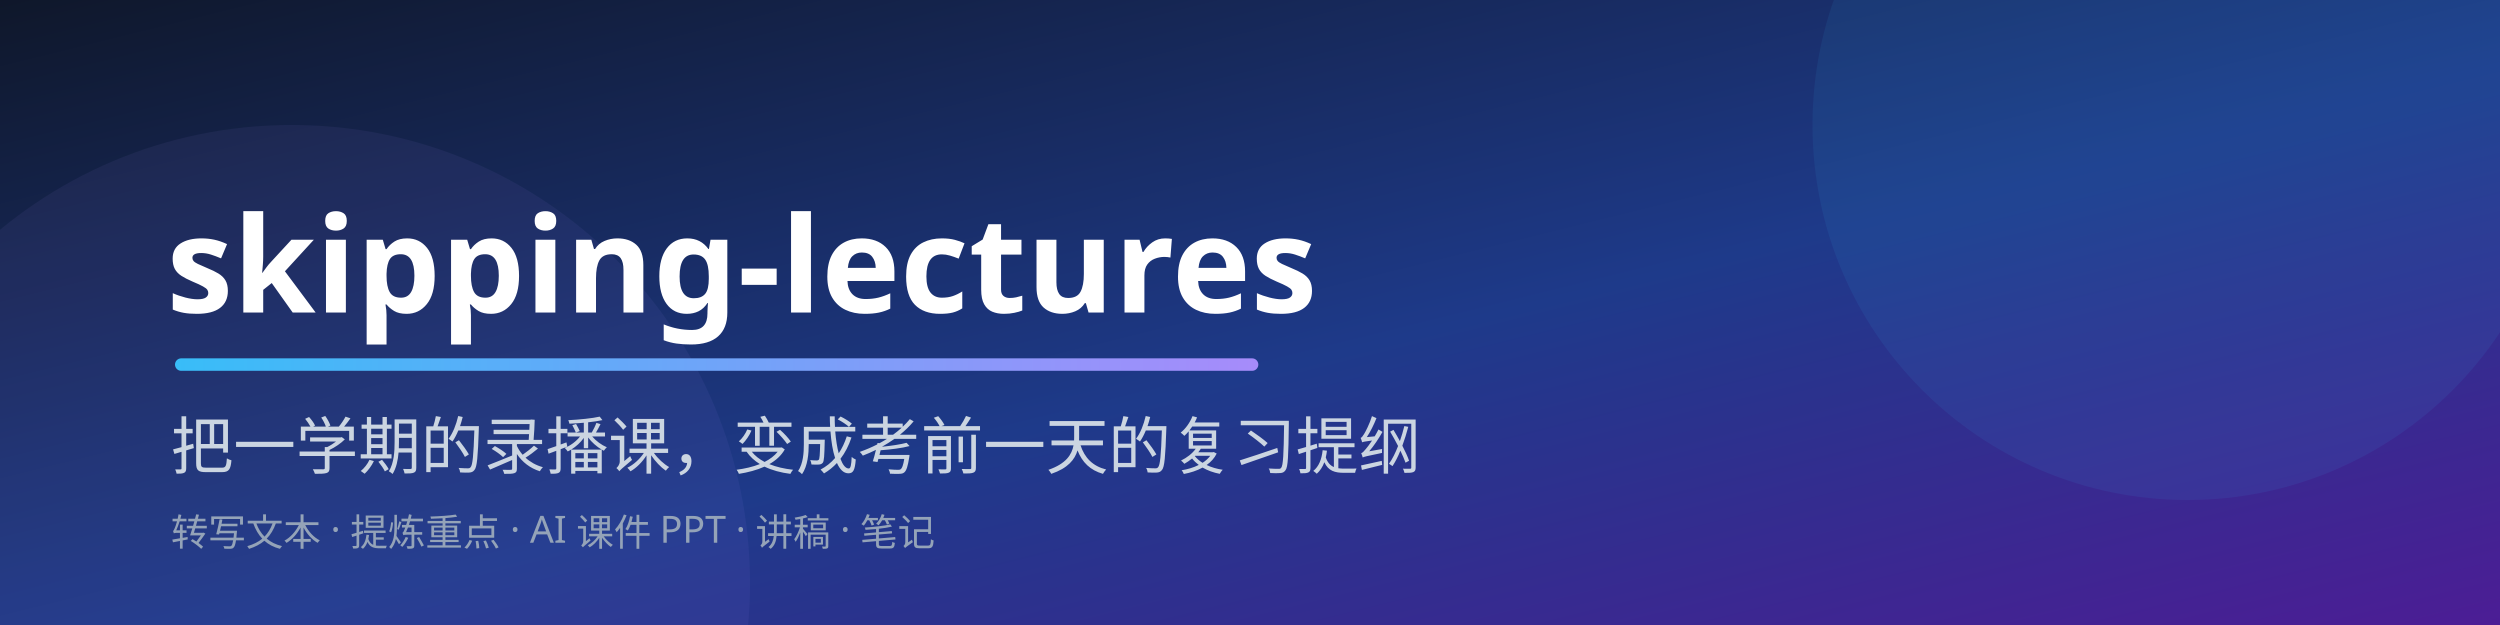
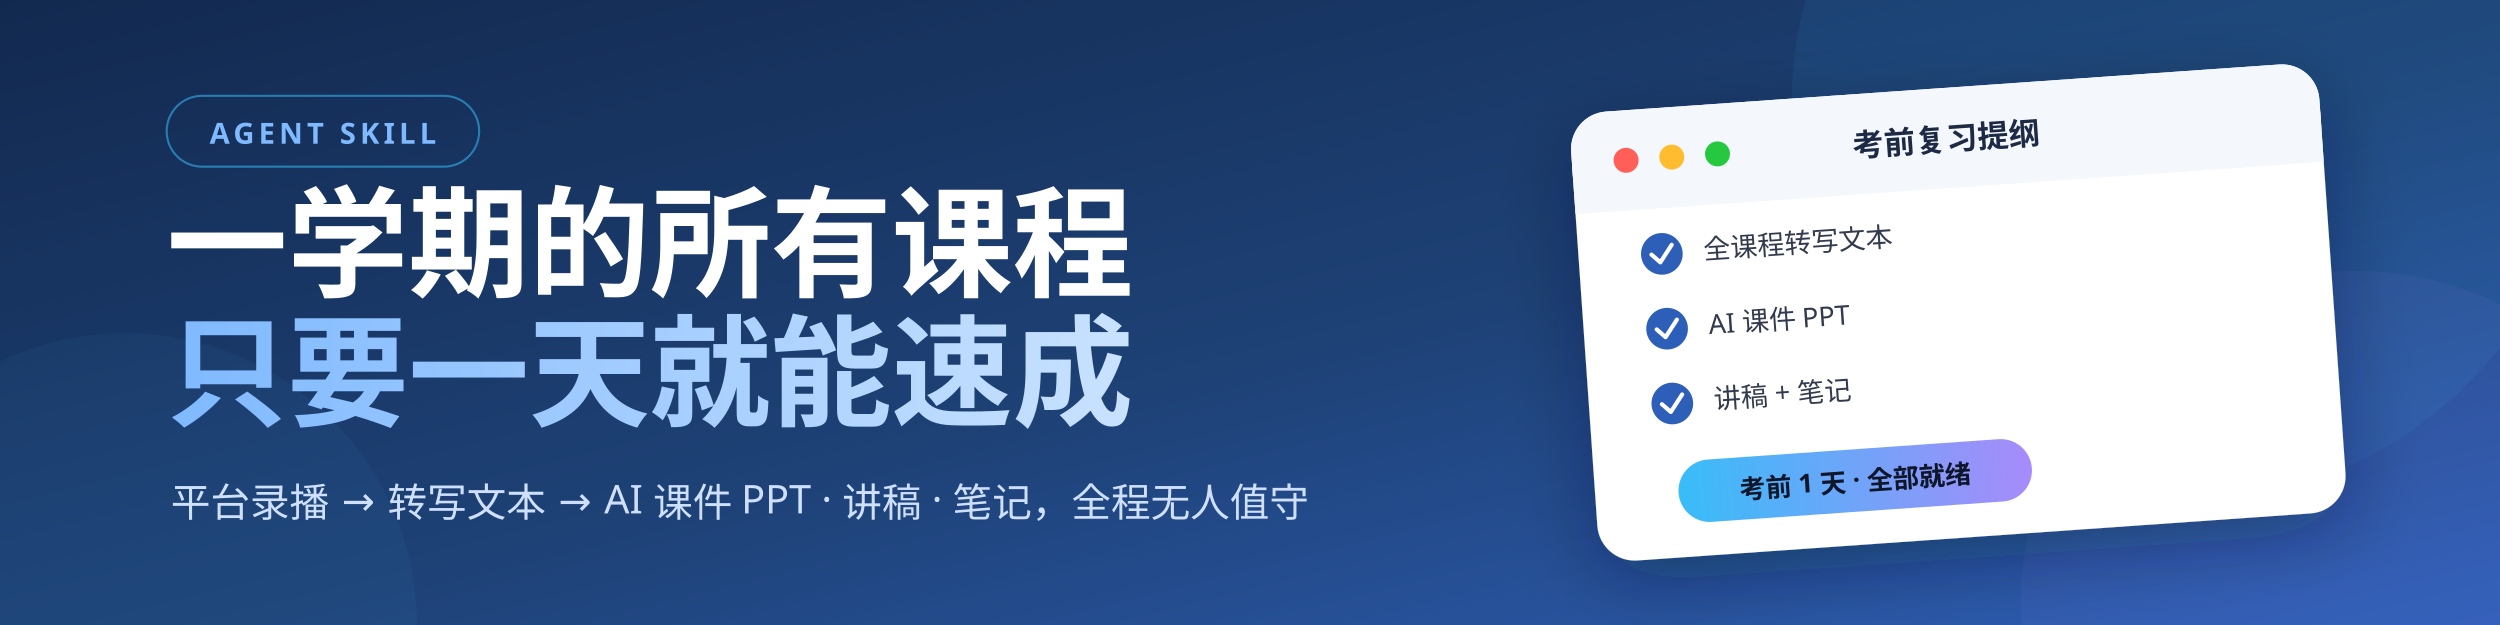
- <svg xmlns="http://www.w3.org/2000/svg" width="1200" height="300" viewBox="0 0 1200 300">
+ <svg xmlns="http://www.w3.org/2000/svg" width="1200" height="300" viewBox="0 0 1200 300" font-family="Segoe UI, PingFang SC, Microsoft YaHei, sans-serif">
  <defs>
    <linearGradient id="bg" x1="0" y1="0" x2="1" y2="1">
-       <stop offset="0%" stop-color="#0f172a" />
-       <stop offset="55%" stop-color="#1e3a8a" />
-       <stop offset="100%" stop-color="#4c1d95" />
+       <stop offset="0%" stop-color="#12294f" />
+       <stop offset="55%" stop-color="#1e4277" />
+       <stop offset="100%" stop-color="#2f5fb8" />
    </linearGradient>
    <linearGradient id="accent" x1="0" y1="0" x2="1" y2="0">
      <stop offset="0%" stop-color="#38bdf8" />
      <stop offset="100%" stop-color="#a78bfa" />
    </linearGradient>
+     <linearGradient id="headline" x1="0" y1="0" x2="1" y2="0">
+       <stop offset="0%" stop-color="#7fb9ff" />
+       <stop offset="100%" stop-color="#c9e2ff" />
+     </linearGradient>
+     <filter id="card-shadow" x="-30%" y="-30%" width="160%" height="160%">
+       <feDropShadow dx="0" dy="10" stdDeviation="18" flood-color="#0a1830" flood-opacity="0.35" />
+     </filter>
  </defs>
  <rect width="1200" height="300" fill="url(#bg)" />
-   <circle cx="1050" cy="60" r="180" fill="#38bdf8" opacity="0.08" />
-   <circle cx="140" cy="280" r="220" fill="#a78bfa" opacity="0.07" />
-   <text x="80" y="150" font-family="Segoe UI, Microsoft YaHei, sans-serif" font-size="64" font-weight="700" fill="#ffffff">skipping-lectures</text>
-   <rect x="84" y="172" width="520" height="6" rx="3" fill="url(#accent)" />
-   <text x="82" y="225" font-family="Segoe UI, Microsoft YaHei, sans-serif" font-size="30" fill="#cbd5e1">把一学期的录播课，变成考前一天的复习提纲</text>
-   <text x="82" y="262" font-family="Segoe UI, Microsoft YaHei, sans-serif" font-size="18" fill="#94a3b8">转写文本 · 提炼重点 · AI 课件 PPT · 讲稿 · 笔记</text>
+   <circle cx="1050" cy="50" r="190" fill="#38bdf8" opacity="0.07" />
+   <circle cx="1130" cy="290" r="160" fill="#a78bfa" opacity="0.06" />
+   <circle cx="60" cy="300" r="140" fill="#38bdf8" opacity="0.05" />
+   <rect x="80" y="46" width="150" height="34" rx="17" fill="none" stroke="#38bdf8" stroke-opacity="0.55" />
+   <text x="155" y="69" font-size="14" font-weight="600" fill="#7fb9ff" text-anchor="middle" letter-spacing="2">AGENT SKILL</text>
+   <text x="80" y="138" font-size="58" font-weight="700" fill="#ffffff">一学期的所有课程</text>
+   <text x="80" y="200" font-size="58" font-weight="700" fill="url(#headline)">只要一天就能速成</text>
+   <text x="82" y="248" font-size="19" fill="#cfe0ff">平台录播 → 转写文本 → AI 课件 PPT · 讲稿 · 笔记，全程无人值守</text>
+   <g transform="rotate(-4 940 150)" filter="url(#card-shadow)">
+     <rect x="760" y="42" width="360" height="216" rx="18" fill="#ffffff" />
+     <rect x="760" y="42" width="360" height="48" rx="18" fill="#f4f7fc" />
+     <rect x="760" y="66" width="360" height="24" fill="#f4f7fc" />
+     <circle cx="786" cy="66" r="6" fill="#ff5f57" />
+     <circle cx="808" cy="66" r="6" fill="#febc2e" />
+     <circle cx="830" cy="66" r="6" fill="#28c840" />
+     <text x="940" y="72" font-size="15" font-weight="600" fill="#1e2a44" text-anchor="middle">考前复习提纲</text>
+     <g font-size="13" fill="#333b4d">
+       <circle cx="800" cy="112" r="10" fill="#2f5fb8" />
+       <path d="M 795 112 L 799 116 L 805 108" fill="none" stroke="#ffffff" stroke-width="2" stroke-linecap="round" stroke-linejoin="round" />
+       <text x="820" y="116">全课程转写文本</text>
+       <circle cx="800" cy="148" r="10" fill="#2f5fb8" />
+       <path d="M 795 148 L 799 152 L 805 144" fill="none" stroke="#ffffff" stroke-width="2" stroke-linecap="round" stroke-linejoin="round" />
+       <text x="820" y="152">AI 课件 PPT</text>
+       <circle cx="800" cy="184" r="10" fill="#2f5fb8" />
+       <path d="M 795 184 L 799 188 L 805 180" fill="none" stroke="#ffffff" stroke-width="2" stroke-linecap="round" stroke-linejoin="round" />
+       <text x="820" y="188">讲稿 + 笔记</text>
+     </g>
+     <rect x="800" y="212" width="170" height="30" rx="15" fill="url(#accent)" />
+     <text x="885" y="232" font-size="12.5" font-weight="600" fill="#0f172a" text-anchor="middle">考前 1 天 · 全部就绪</text>
+   </g>
</svg>
